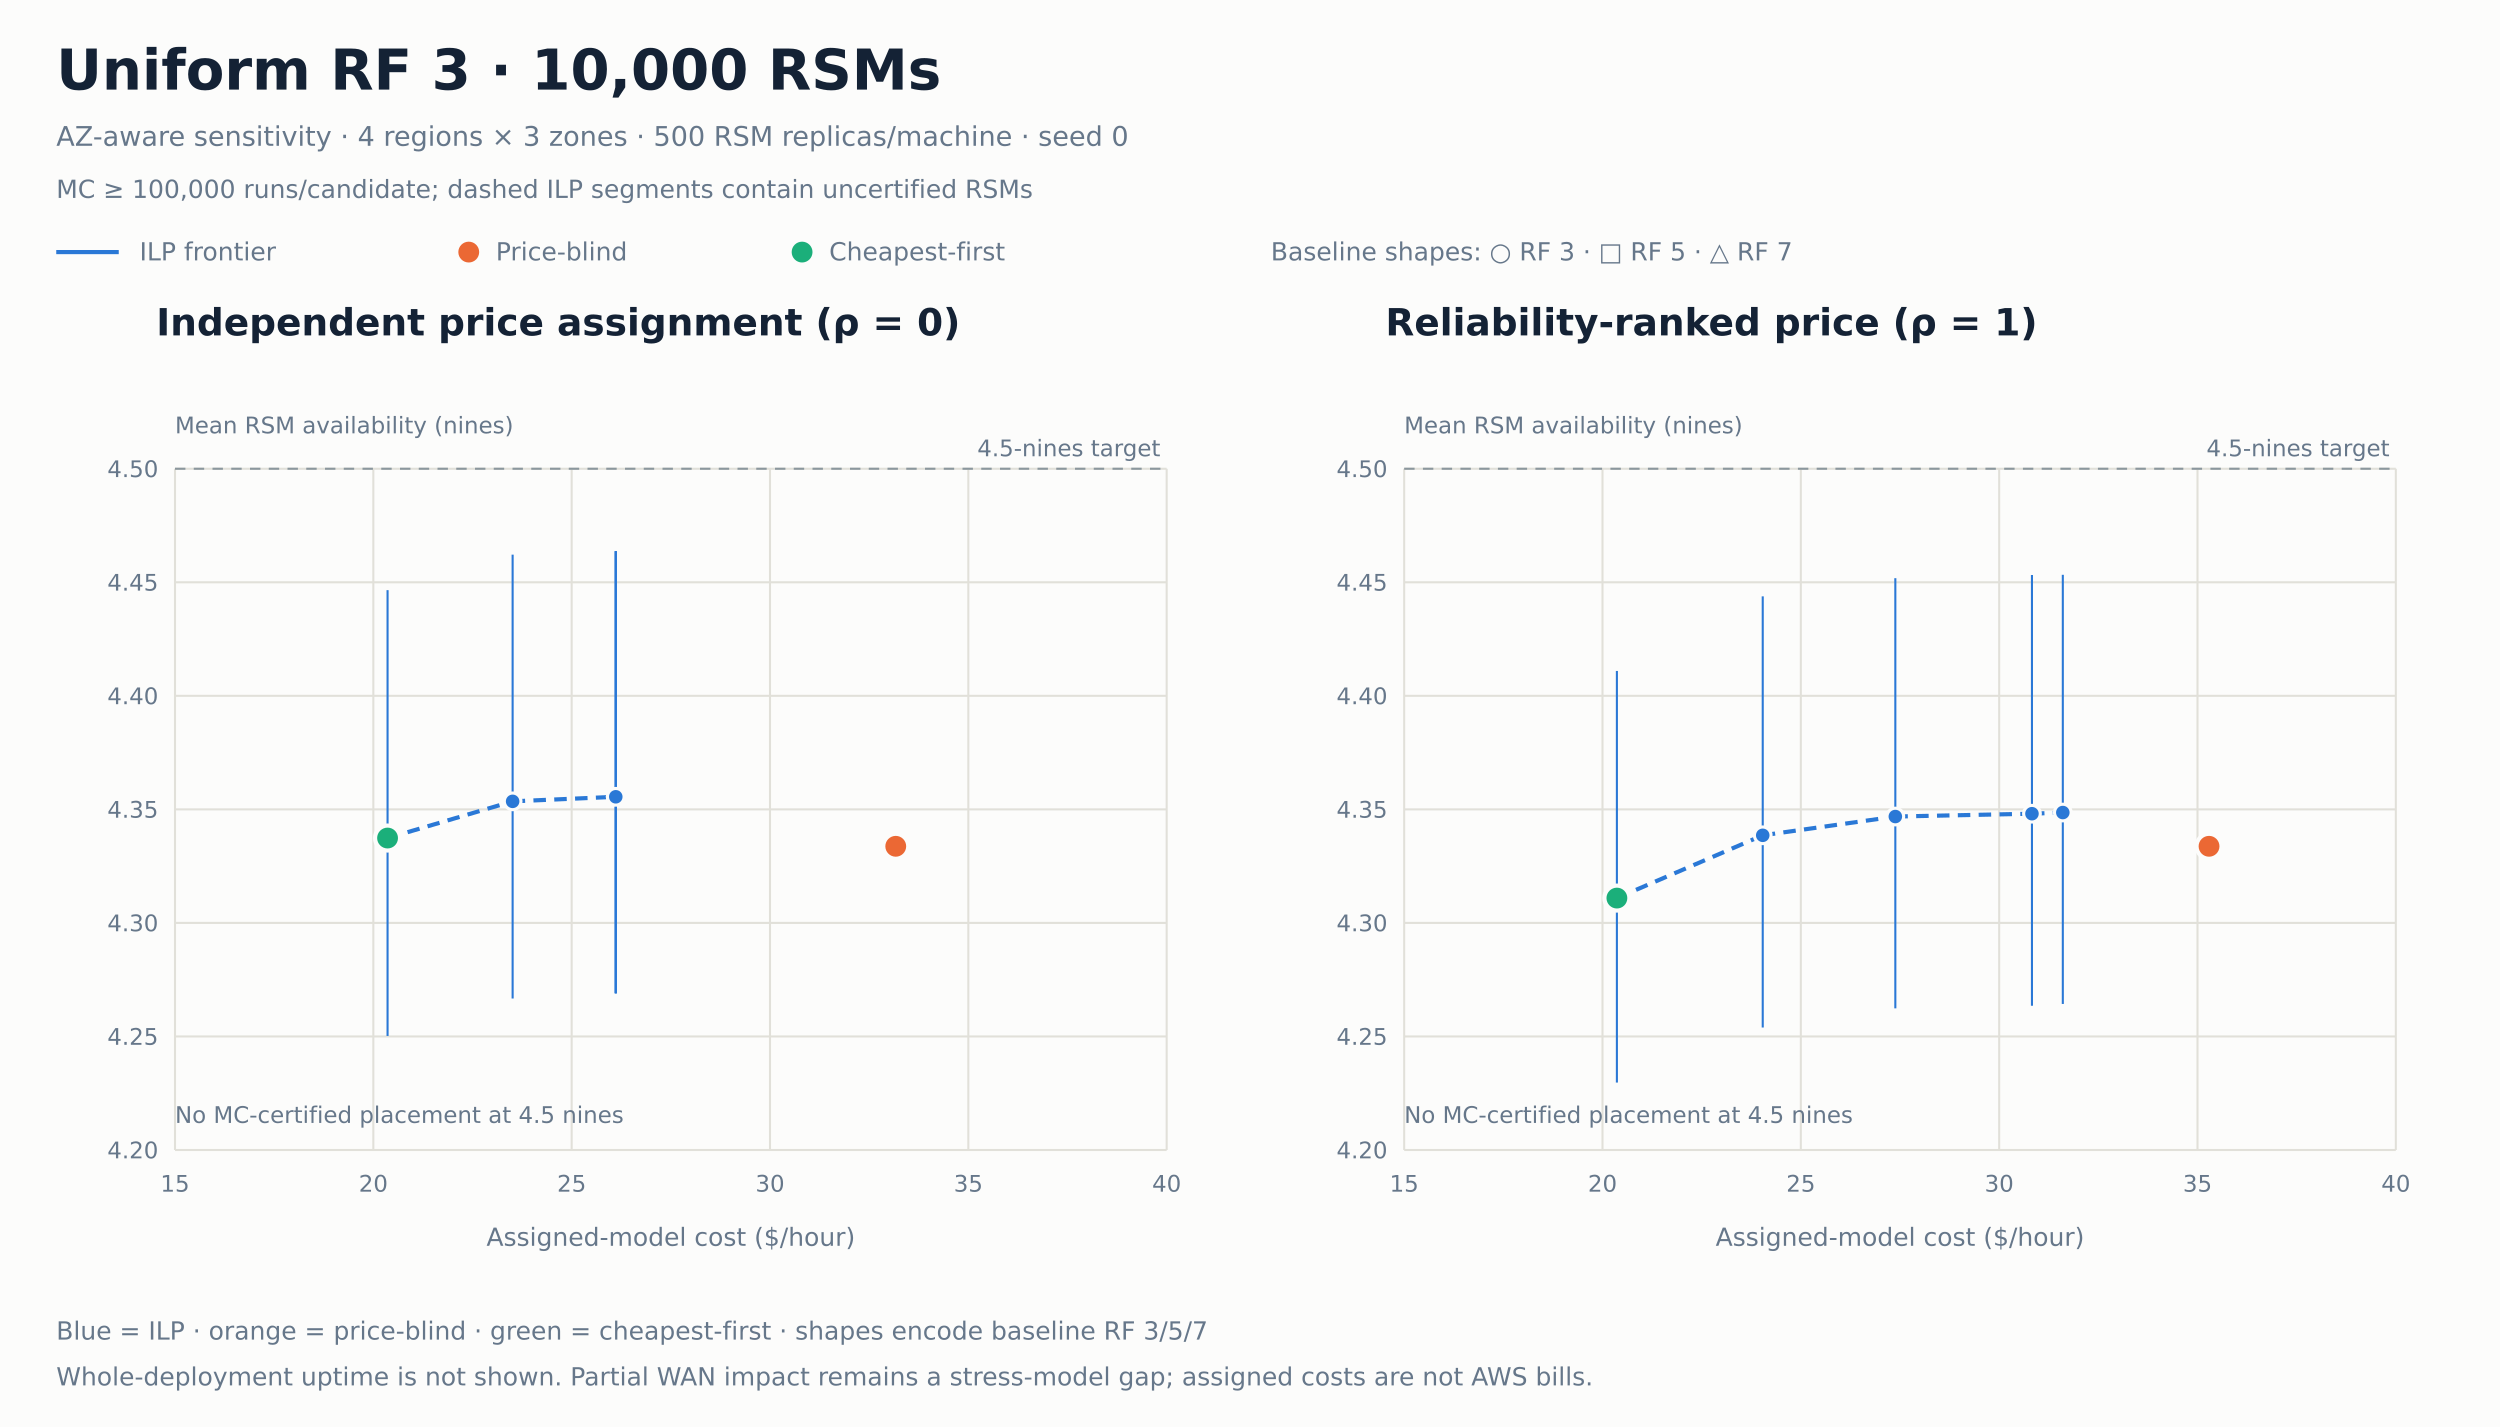
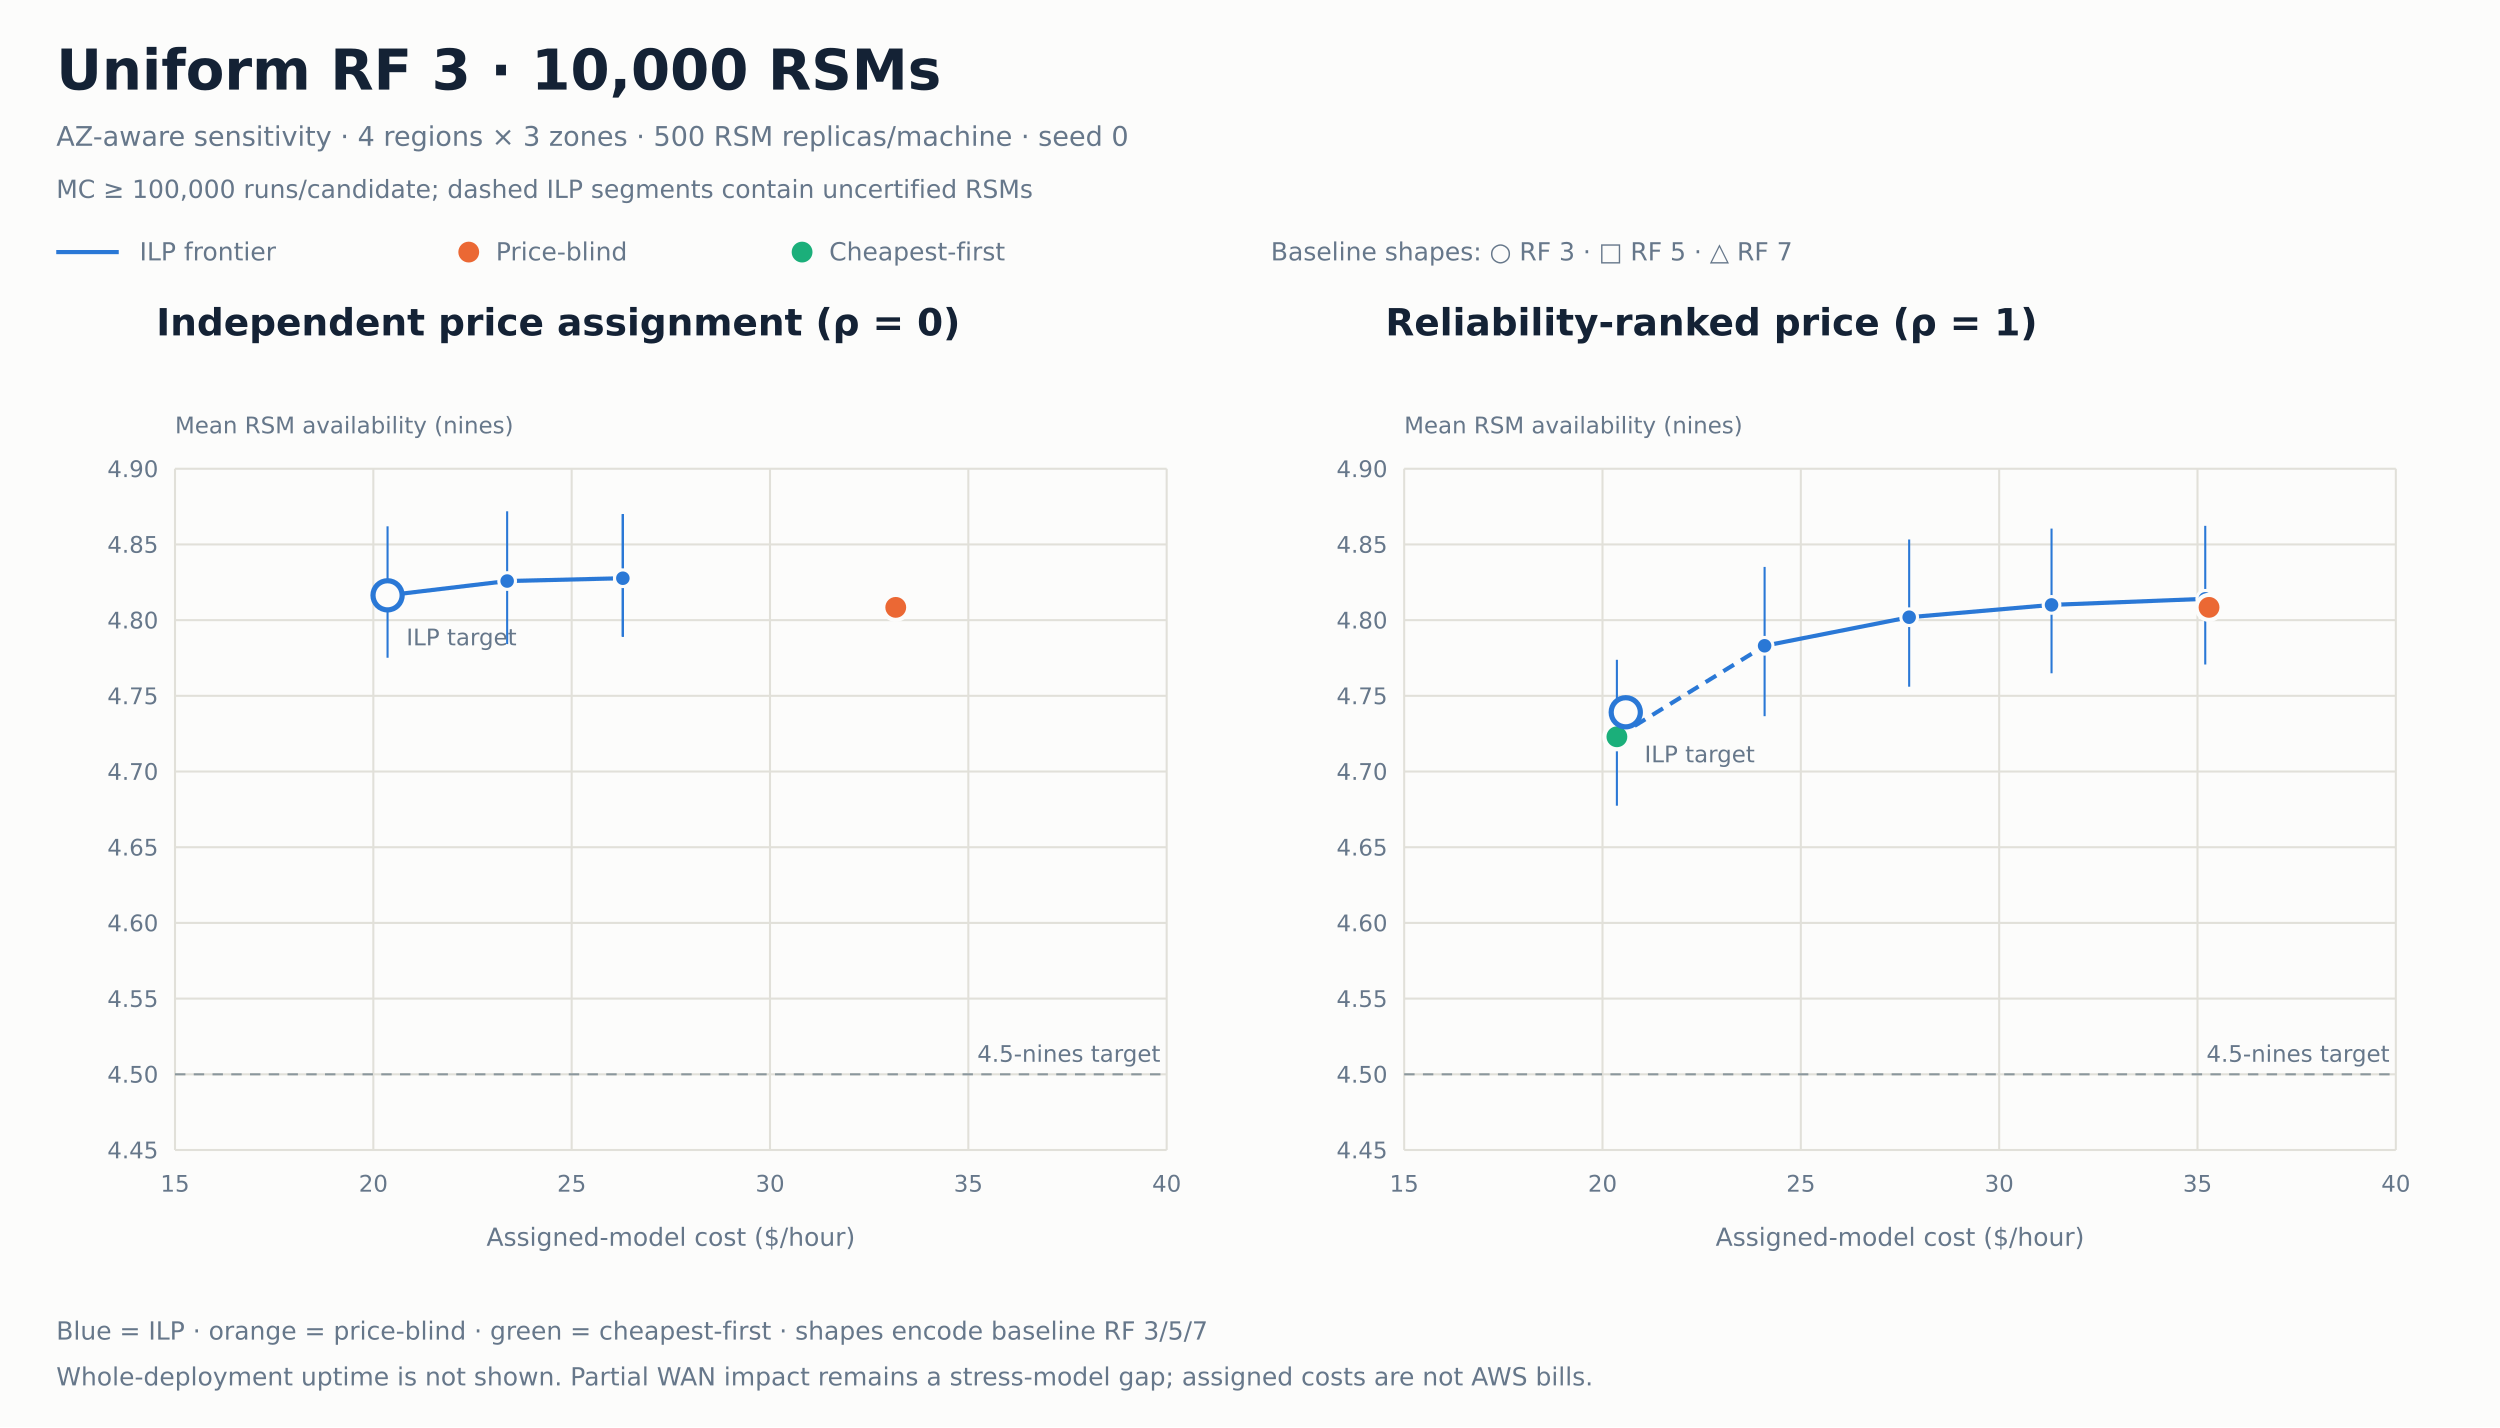
<svg xmlns="http://www.w3.org/2000/svg" width="1200" height="685" viewBox="0 0 1200 685">
  <rect width="1200" height="685" fill="#fcfcfb" />
  <text x="27.00" y="43.00" font-size="27" fill="#142235" font-family="DejaVu Sans,Arial,sans-serif" font-weight="700" text-anchor="start">Uniform RF 3 · 10,000 RSMs</text>
  <text x="27.00" y="70.00" font-size="13" fill="#66778a" font-family="DejaVu Sans,Arial,sans-serif" font-weight="400" text-anchor="start">AZ-aware sensitivity · 4 regions × 3 zones · 500 RSM replicas/machine · seed 0</text>
  <text x="27.00" y="95.00" font-size="12" fill="#66778a" font-family="DejaVu Sans,Arial,sans-serif" font-weight="400" text-anchor="start">MC ≥ 100,000 runs/candidate; dashed ILP segments contain uncertified RSMs</text>
  <path d="M27,121H57" stroke="#2a78d6" stroke-width="2" />
  <text x="67.00" y="125.00" font-size="12" fill="#66778a" font-family="DejaVu Sans,Arial,sans-serif" font-weight="400" text-anchor="start">ILP frontier</text>
  <circle cx="225" cy="121" r="5" fill="#eb6834" />
  <text x="238.00" y="125.00" font-size="12" fill="#66778a" font-family="DejaVu Sans,Arial,sans-serif" font-weight="400" text-anchor="start">Price-blind</text>
  <circle cx="385" cy="121" r="5" fill="#1baf7a" />
  <text x="398.00" y="125.00" font-size="12" fill="#66778a" font-family="DejaVu Sans,Arial,sans-serif" font-weight="400" text-anchor="start">Cheapest-first</text>
  <text x="610.00" y="125.00" font-size="12" fill="#66778a" font-family="DejaVu Sans,Arial,sans-serif" font-weight="400" text-anchor="start">Baseline shapes: ○ RF 3 · □ RF 5 · △ RF 7</text>
  <text x="75.00" y="161.00" font-size="18" fill="#142235" font-family="DejaVu Sans,Arial,sans-serif" font-weight="700" text-anchor="start">Independent price assignment (ρ = 0)</text>
  <text x="665.00" y="161.00" font-size="18" fill="#142235" font-family="DejaVu Sans,Arial,sans-serif" font-weight="700" text-anchor="start">Reliability-ranked price (ρ = 1)</text>
  <path d="M84,552.00H560" stroke="#e1e0d9" stroke-width="1" />
-   <text x="76.00" y="556.00" font-size="11" fill="#66778a" font-family="DejaVu Sans,Arial,sans-serif" font-weight="400" text-anchor="end">4.20</text>
-   <path d="M84,497.50H560" stroke="#e1e0d9" stroke-width="1" />
-   <text x="76.00" y="501.50" font-size="11" fill="#66778a" font-family="DejaVu Sans,Arial,sans-serif" font-weight="400" text-anchor="end">4.25</text>
+   <text x="76.00" y="556.00" font-size="11" fill="#66778a" font-family="DejaVu Sans,Arial,sans-serif" font-weight="400" text-anchor="end">4.45</text>
+   <path d="M84,515.67H560" stroke="#e1e0d9" stroke-width="1" />
+   <text x="76.00" y="519.67" font-size="11" fill="#66778a" font-family="DejaVu Sans,Arial,sans-serif" font-weight="400" text-anchor="end">4.50</text>
+   <path d="M84,479.33H560" stroke="#e1e0d9" stroke-width="1" />
+   <text x="76.00" y="483.33" font-size="11" fill="#66778a" font-family="DejaVu Sans,Arial,sans-serif" font-weight="400" text-anchor="end">4.55</text>
  <path d="M84,443.00H560" stroke="#e1e0d9" stroke-width="1" />
-   <text x="76.00" y="447.00" font-size="11" fill="#66778a" font-family="DejaVu Sans,Arial,sans-serif" font-weight="400" text-anchor="end">4.30</text>
-   <path d="M84,388.50H560" stroke="#e1e0d9" stroke-width="1" />
-   <text x="76.00" y="392.50" font-size="11" fill="#66778a" font-family="DejaVu Sans,Arial,sans-serif" font-weight="400" text-anchor="end">4.35</text>
+   <text x="76.00" y="447.00" font-size="11" fill="#66778a" font-family="DejaVu Sans,Arial,sans-serif" font-weight="400" text-anchor="end">4.60</text>
+   <path d="M84,406.67H560" stroke="#e1e0d9" stroke-width="1" />
+   <text x="76.00" y="410.67" font-size="11" fill="#66778a" font-family="DejaVu Sans,Arial,sans-serif" font-weight="400" text-anchor="end">4.65</text>
+   <path d="M84,370.33H560" stroke="#e1e0d9" stroke-width="1" />
+   <text x="76.00" y="374.33" font-size="11" fill="#66778a" font-family="DejaVu Sans,Arial,sans-serif" font-weight="400" text-anchor="end">4.70</text>
  <path d="M84,334.00H560" stroke="#e1e0d9" stroke-width="1" />
-   <text x="76.00" y="338.00" font-size="11" fill="#66778a" font-family="DejaVu Sans,Arial,sans-serif" font-weight="400" text-anchor="end">4.40</text>
-   <path d="M84,279.50H560" stroke="#e1e0d9" stroke-width="1" />
-   <text x="76.00" y="283.50" font-size="11" fill="#66778a" font-family="DejaVu Sans,Arial,sans-serif" font-weight="400" text-anchor="end">4.45</text>
+   <text x="76.00" y="338.00" font-size="11" fill="#66778a" font-family="DejaVu Sans,Arial,sans-serif" font-weight="400" text-anchor="end">4.75</text>
+   <path d="M84,297.67H560" stroke="#e1e0d9" stroke-width="1" />
+   <text x="76.00" y="301.67" font-size="11" fill="#66778a" font-family="DejaVu Sans,Arial,sans-serif" font-weight="400" text-anchor="end">4.80</text>
+   <path d="M84,261.33H560" stroke="#e1e0d9" stroke-width="1" />
+   <text x="76.00" y="265.33" font-size="11" fill="#66778a" font-family="DejaVu Sans,Arial,sans-serif" font-weight="400" text-anchor="end">4.85</text>
  <path d="M84,225.00H560" stroke="#e1e0d9" stroke-width="1" />
-   <text x="76.00" y="229.00" font-size="11" fill="#66778a" font-family="DejaVu Sans,Arial,sans-serif" font-weight="400" text-anchor="end">4.50</text>
+   <text x="76.00" y="229.00" font-size="11" fill="#66778a" font-family="DejaVu Sans,Arial,sans-serif" font-weight="400" text-anchor="end">4.90</text>
  <path d="M84.00,225V552" stroke="#e1e0d9" stroke-width="1" />
  <text x="84.00" y="572.00" font-size="11" fill="#66778a" font-family="DejaVu Sans,Arial,sans-serif" font-weight="400" text-anchor="middle">15</text>
  <path d="M179.20,225V552" stroke="#e1e0d9" stroke-width="1" />
  <text x="179.20" y="572.00" font-size="11" fill="#66778a" font-family="DejaVu Sans,Arial,sans-serif" font-weight="400" text-anchor="middle">20</text>
  <path d="M274.40,225V552" stroke="#e1e0d9" stroke-width="1" />
  <text x="274.40" y="572.00" font-size="11" fill="#66778a" font-family="DejaVu Sans,Arial,sans-serif" font-weight="400" text-anchor="middle">25</text>
  <path d="M369.60,225V552" stroke="#e1e0d9" stroke-width="1" />
  <text x="369.60" y="572.00" font-size="11" fill="#66778a" font-family="DejaVu Sans,Arial,sans-serif" font-weight="400" text-anchor="middle">30</text>
  <path d="M464.80,225V552" stroke="#e1e0d9" stroke-width="1" />
  <text x="464.80" y="572.00" font-size="11" fill="#66778a" font-family="DejaVu Sans,Arial,sans-serif" font-weight="400" text-anchor="middle">35</text>
  <path d="M560.00,225V552" stroke="#e1e0d9" stroke-width="1" />
  <text x="560.00" y="572.00" font-size="11" fill="#66778a" font-family="DejaVu Sans,Arial,sans-serif" font-weight="400" text-anchor="middle">40</text>
-   <path d="M84,225.00H560" stroke="#8b979d" stroke-width="1" stroke-dasharray="5 4" />
-   <text x="557.00" y="219.00" font-size="11" fill="#66778a" font-family="DejaVu Sans,Arial,sans-serif" font-weight="400" text-anchor="end">4.5-nines target</text>
+   <path d="M84,515.67H560" stroke="#8b979d" stroke-width="1" stroke-dasharray="5 4" />
+   <text x="557.00" y="509.67" font-size="11" fill="#66778a" font-family="DejaVu Sans,Arial,sans-serif" font-weight="400" text-anchor="end">4.5-nines target</text>
  <text x="84.00" y="208.00" font-size="11" fill="#66778a" font-family="DejaVu Sans,Arial,sans-serif" font-weight="400" text-anchor="start">Mean RSM availability (nines)</text>
-   <path d="M186.03,402.26 L246.06,384.65" stroke="#2a78d6" stroke-width="2" fill="none" stroke-dasharray="6 4" />
-   <path d="M246.06,384.65 L295.57,382.46" stroke="#2a78d6" stroke-width="2" fill="none" stroke-dasharray="6 4" />
-   <path d="M295.57,382.46 L295.57,382.46" stroke="#2a78d6" stroke-width="2" fill="none" stroke-dasharray="6 4" />
-   <path d="M295.57,382.46 L295.57,382.46" stroke="#2a78d6" stroke-width="2" fill="none" stroke-dasharray="6 4" />
-   <path d="M186.03,497.26V283.27" stroke="#2a78d6" stroke-width="1" />
+   <path d="M186.03,285.75 L243.43,278.90" stroke="#2a78d6" stroke-width="2" fill="none" />
+   <path d="M243.43,278.90 L298.97,277.55" stroke="#2a78d6" stroke-width="2" fill="none" />
+   <path d="M298.97,277.55 L298.97,277.55" stroke="#2a78d6" stroke-width="2" fill="none" />
+   <path d="M298.97,277.55 L298.97,277.55" stroke="#2a78d6" stroke-width="2" fill="none" />
+   <path d="M186.03,315.72V252.63" stroke="#2a78d6" stroke-width="1" />
  <g>
-     <circle cx="186.03" cy="402.26" r="4" fill="#2a78d6" stroke="#fcfcfb" stroke-width="1.5" />
+     <circle cx="186.03" cy="285.75" r="4" fill="#2a78d6" stroke="#fcfcfb" stroke-width="1.5" />
  </g>
-   <path d="M246.06,479.29V266.23" stroke="#2a78d6" stroke-width="1" />
+   <path d="M243.43,309.16V245.42" stroke="#2a78d6" stroke-width="1" />
  <g>
-     <circle cx="246.06" cy="384.65" r="4" fill="#2a78d6" stroke="#fcfcfb" stroke-width="1.5" />
+     <circle cx="243.43" cy="278.90" r="4" fill="#2a78d6" stroke="#fcfcfb" stroke-width="1.5" />
  </g>
-   <path d="M295.57,476.79V264.55" stroke="#2a78d6" stroke-width="1" />
+   <path d="M298.97,305.58V246.78" stroke="#2a78d6" stroke-width="1" />
  <g>
-     <circle cx="295.57" cy="382.46" r="4" fill="#2a78d6" stroke="#fcfcfb" stroke-width="1.5" />
+     <circle cx="298.97" cy="277.55" r="4" fill="#2a78d6" stroke="#fcfcfb" stroke-width="1.5" />
  </g>
-   <path d="M295.57,476.79V264.55" stroke="#2a78d6" stroke-width="1" />
+   <path d="M298.97,305.58V246.78" stroke="#2a78d6" stroke-width="1" />
  <g>
-     <circle cx="295.57" cy="382.46" r="4" fill="#2a78d6" stroke="#fcfcfb" stroke-width="1.5" />
+     <circle cx="298.97" cy="277.55" r="4" fill="#2a78d6" stroke="#fcfcfb" stroke-width="1.5" />
  </g>
-   <path d="M295.57,476.79V264.55" stroke="#2a78d6" stroke-width="1" />
+   <path d="M298.97,305.58V246.78" stroke="#2a78d6" stroke-width="1" />
  <g>
-     <circle cx="295.57" cy="382.46" r="4" fill="#2a78d6" stroke="#fcfcfb" stroke-width="1.5" />
+     <circle cx="298.97" cy="277.55" r="4" fill="#2a78d6" stroke="#fcfcfb" stroke-width="1.5" />
  </g>
  <g>
-     <circle cx="429.96" cy="406.22" r="6" fill="#eb6834" stroke="#fcfcfb" stroke-width="2" />
+     <circle cx="429.96" cy="291.54" r="6" fill="#eb6834" stroke="#fcfcfb" stroke-width="2" />
  </g>
  <g>
-     <circle cx="186.03" cy="402.26" r="6" fill="#1baf7a" stroke="#fcfcfb" stroke-width="2" />
+     <circle cx="186.03" cy="285.75" r="6" fill="#1baf7a" stroke="#fcfcfb" stroke-width="2" />
  </g>
-   <text x="84.00" y="539.00" font-size="11" fill="#66778a" font-family="DejaVu Sans,Arial,sans-serif" font-weight="400" text-anchor="start">No MC-certified placement at 4.5 nines</text>
+   <g>
+     <circle cx="186.03" cy="285.75" r="7" fill="#fcfcfb" stroke="#2a78d6" stroke-width="2.5" />
+   </g>
+   <text x="195.03" y="309.75" font-size="11" fill="#66778a" font-family="DejaVu Sans,Arial,sans-serif" font-weight="400" text-anchor="start">ILP target</text>
  <text x="322.00" y="598.00" font-size="12" fill="#66778a" font-family="DejaVu Sans,Arial,sans-serif" font-weight="400" text-anchor="middle">Assigned-model cost ($/hour)</text>
  <path d="M674,552.00H1150" stroke="#e1e0d9" stroke-width="1" />
-   <text x="666.00" y="556.00" font-size="11" fill="#66778a" font-family="DejaVu Sans,Arial,sans-serif" font-weight="400" text-anchor="end">4.20</text>
-   <path d="M674,497.50H1150" stroke="#e1e0d9" stroke-width="1" />
-   <text x="666.00" y="501.50" font-size="11" fill="#66778a" font-family="DejaVu Sans,Arial,sans-serif" font-weight="400" text-anchor="end">4.25</text>
+   <text x="666.00" y="556.00" font-size="11" fill="#66778a" font-family="DejaVu Sans,Arial,sans-serif" font-weight="400" text-anchor="end">4.45</text>
+   <path d="M674,515.67H1150" stroke="#e1e0d9" stroke-width="1" />
+   <text x="666.00" y="519.67" font-size="11" fill="#66778a" font-family="DejaVu Sans,Arial,sans-serif" font-weight="400" text-anchor="end">4.50</text>
+   <path d="M674,479.33H1150" stroke="#e1e0d9" stroke-width="1" />
+   <text x="666.00" y="483.33" font-size="11" fill="#66778a" font-family="DejaVu Sans,Arial,sans-serif" font-weight="400" text-anchor="end">4.55</text>
  <path d="M674,443.00H1150" stroke="#e1e0d9" stroke-width="1" />
-   <text x="666.00" y="447.00" font-size="11" fill="#66778a" font-family="DejaVu Sans,Arial,sans-serif" font-weight="400" text-anchor="end">4.30</text>
-   <path d="M674,388.50H1150" stroke="#e1e0d9" stroke-width="1" />
-   <text x="666.00" y="392.50" font-size="11" fill="#66778a" font-family="DejaVu Sans,Arial,sans-serif" font-weight="400" text-anchor="end">4.35</text>
+   <text x="666.00" y="447.00" font-size="11" fill="#66778a" font-family="DejaVu Sans,Arial,sans-serif" font-weight="400" text-anchor="end">4.60</text>
+   <path d="M674,406.67H1150" stroke="#e1e0d9" stroke-width="1" />
+   <text x="666.00" y="410.67" font-size="11" fill="#66778a" font-family="DejaVu Sans,Arial,sans-serif" font-weight="400" text-anchor="end">4.65</text>
+   <path d="M674,370.33H1150" stroke="#e1e0d9" stroke-width="1" />
+   <text x="666.00" y="374.33" font-size="11" fill="#66778a" font-family="DejaVu Sans,Arial,sans-serif" font-weight="400" text-anchor="end">4.70</text>
  <path d="M674,334.00H1150" stroke="#e1e0d9" stroke-width="1" />
-   <text x="666.00" y="338.00" font-size="11" fill="#66778a" font-family="DejaVu Sans,Arial,sans-serif" font-weight="400" text-anchor="end">4.40</text>
-   <path d="M674,279.50H1150" stroke="#e1e0d9" stroke-width="1" />
-   <text x="666.00" y="283.50" font-size="11" fill="#66778a" font-family="DejaVu Sans,Arial,sans-serif" font-weight="400" text-anchor="end">4.45</text>
+   <text x="666.00" y="338.00" font-size="11" fill="#66778a" font-family="DejaVu Sans,Arial,sans-serif" font-weight="400" text-anchor="end">4.75</text>
+   <path d="M674,297.67H1150" stroke="#e1e0d9" stroke-width="1" />
+   <text x="666.00" y="301.67" font-size="11" fill="#66778a" font-family="DejaVu Sans,Arial,sans-serif" font-weight="400" text-anchor="end">4.80</text>
+   <path d="M674,261.33H1150" stroke="#e1e0d9" stroke-width="1" />
+   <text x="666.00" y="265.33" font-size="11" fill="#66778a" font-family="DejaVu Sans,Arial,sans-serif" font-weight="400" text-anchor="end">4.85</text>
  <path d="M674,225.00H1150" stroke="#e1e0d9" stroke-width="1" />
-   <text x="666.00" y="229.00" font-size="11" fill="#66778a" font-family="DejaVu Sans,Arial,sans-serif" font-weight="400" text-anchor="end">4.50</text>
+   <text x="666.00" y="229.00" font-size="11" fill="#66778a" font-family="DejaVu Sans,Arial,sans-serif" font-weight="400" text-anchor="end">4.90</text>
  <path d="M674.00,225V552" stroke="#e1e0d9" stroke-width="1" />
  <text x="674.00" y="572.00" font-size="11" fill="#66778a" font-family="DejaVu Sans,Arial,sans-serif" font-weight="400" text-anchor="middle">15</text>
  <path d="M769.20,225V552" stroke="#e1e0d9" stroke-width="1" />
  <text x="769.20" y="572.00" font-size="11" fill="#66778a" font-family="DejaVu Sans,Arial,sans-serif" font-weight="400" text-anchor="middle">20</text>
  <path d="M864.40,225V552" stroke="#e1e0d9" stroke-width="1" />
  <text x="864.40" y="572.00" font-size="11" fill="#66778a" font-family="DejaVu Sans,Arial,sans-serif" font-weight="400" text-anchor="middle">25</text>
  <path d="M959.60,225V552" stroke="#e1e0d9" stroke-width="1" />
  <text x="959.60" y="572.00" font-size="11" fill="#66778a" font-family="DejaVu Sans,Arial,sans-serif" font-weight="400" text-anchor="middle">30</text>
  <path d="M1054.80,225V552" stroke="#e1e0d9" stroke-width="1" />
  <text x="1054.80" y="572.00" font-size="11" fill="#66778a" font-family="DejaVu Sans,Arial,sans-serif" font-weight="400" text-anchor="middle">35</text>
  <path d="M1150.00,225V552" stroke="#e1e0d9" stroke-width="1" />
  <text x="1150.00" y="572.00" font-size="11" fill="#66778a" font-family="DejaVu Sans,Arial,sans-serif" font-weight="400" text-anchor="middle">40</text>
-   <path d="M674,225.00H1150" stroke="#8b979d" stroke-width="1" stroke-dasharray="5 4" />
-   <text x="1147.00" y="219.00" font-size="11" fill="#66778a" font-family="DejaVu Sans,Arial,sans-serif" font-weight="400" text-anchor="end">4.5-nines target</text>
+   <path d="M674,515.67H1150" stroke="#8b979d" stroke-width="1" stroke-dasharray="5 4" />
+   <text x="1147.00" y="509.67" font-size="11" fill="#66778a" font-family="DejaVu Sans,Arial,sans-serif" font-weight="400" text-anchor="end">4.5-nines target</text>
  <text x="674.00" y="208.00" font-size="11" fill="#66778a" font-family="DejaVu Sans,Arial,sans-serif" font-weight="400" text-anchor="start">Mean RSM availability (nines)</text>
-   <path d="M776.11,431.08 L846.11,400.95" stroke="#2a78d6" stroke-width="2" fill="none" stroke-dasharray="6 4" />
-   <path d="M846.11,400.95 L909.76,391.94" stroke="#2a78d6" stroke-width="2" fill="none" stroke-dasharray="6 4" />
-   <path d="M909.76,391.94 L975.34,390.58" stroke="#2a78d6" stroke-width="2" fill="none" stroke-dasharray="6 4" />
-   <path d="M975.34,390.58 L990.15,390.02" stroke="#2a78d6" stroke-width="2" fill="none" stroke-dasharray="6 4" />
-   <path d="M776.11,519.63V322.06" stroke="#2a78d6" stroke-width="1" />
+   <path d="M776.11,353.66 L847.01,309.97" stroke="#2a78d6" stroke-width="2" fill="none" stroke-dasharray="6 4" />
+   <path d="M847.01,309.97 L916.40,296.26" stroke="#2a78d6" stroke-width="2" fill="none" />
+   <path d="M916.40,296.26 L984.74,290.35" stroke="#2a78d6" stroke-width="2" fill="none" />
+   <path d="M984.74,290.35 L1058.52,287.43" stroke="#2a78d6" stroke-width="2" fill="none" />
+   <path d="M776.11,386.74V316.70" stroke="#2a78d6" stroke-width="1" />
  <g>
-     <circle cx="776.11" cy="431.08" r="4" fill="#2a78d6" stroke="#fcfcfb" stroke-width="1.5" />
+     <circle cx="776.11" cy="353.66" r="4" fill="#2a78d6" stroke="#fcfcfb" stroke-width="1.5" />
  </g>
-   <path d="M846.11,493.21V286.25" stroke="#2a78d6" stroke-width="1" />
+   <path d="M847.01,343.77V272.12" stroke="#2a78d6" stroke-width="1" />
  <g>
-     <circle cx="846.11" cy="400.95" r="4" fill="#2a78d6" stroke="#fcfcfb" stroke-width="1.5" />
+     <circle cx="847.01" cy="309.97" r="4" fill="#2a78d6" stroke="#fcfcfb" stroke-width="1.5" />
  </g>
-   <path d="M909.76,484.01V277.53" stroke="#2a78d6" stroke-width="1" />
+   <path d="M916.40,329.62V258.95" stroke="#2a78d6" stroke-width="1" />
  <g>
-     <circle cx="909.76" cy="391.94" r="4" fill="#2a78d6" stroke="#fcfcfb" stroke-width="1.5" />
+     <circle cx="916.40" cy="296.26" r="4" fill="#2a78d6" stroke="#fcfcfb" stroke-width="1.5" />
  </g>
-   <path d="M975.34,482.76V276.00" stroke="#2a78d6" stroke-width="1" />
+   <path d="M984.74,323.18V253.72" stroke="#2a78d6" stroke-width="1" />
  <g>
-     <circle cx="975.34" cy="390.58" r="4" fill="#2a78d6" stroke="#fcfcfb" stroke-width="1.5" />
+     <circle cx="984.74" cy="290.35" r="4" fill="#2a78d6" stroke="#fcfcfb" stroke-width="1.5" />
  </g>
-   <path d="M990.15,481.90V275.90" stroke="#2a78d6" stroke-width="1" />
+   <path d="M1058.52,318.96V252.40" stroke="#2a78d6" stroke-width="1" />
  <g>
-     <circle cx="990.15" cy="390.02" r="4" fill="#2a78d6" stroke="#fcfcfb" stroke-width="1.5" />
+     <circle cx="1058.52" cy="287.43" r="4" fill="#2a78d6" stroke="#fcfcfb" stroke-width="1.5" />
  </g>
  <g>
-     <circle cx="1060.34" cy="406.22" r="6" fill="#eb6834" stroke="#fcfcfb" stroke-width="2" />
+     <circle cx="1060.34" cy="291.54" r="6" fill="#eb6834" stroke="#fcfcfb" stroke-width="2" />
  </g>
  <g>
-     <circle cx="776.11" cy="431.08" r="6" fill="#1baf7a" stroke="#fcfcfb" stroke-width="2" />
+     <circle cx="776.11" cy="353.66" r="6" fill="#1baf7a" stroke="#fcfcfb" stroke-width="2" />
  </g>
-   <text x="674.00" y="539.00" font-size="11" fill="#66778a" font-family="DejaVu Sans,Arial,sans-serif" font-weight="400" text-anchor="start">No MC-certified placement at 4.5 nines</text>
+   <g>
+     <circle cx="780.36" cy="341.89" r="7" fill="#fcfcfb" stroke="#2a78d6" stroke-width="2.5" />
+   </g>
+   <text x="789.36" y="365.89" font-size="11" fill="#66778a" font-family="DejaVu Sans,Arial,sans-serif" font-weight="400" text-anchor="start">ILP target</text>
  <text x="912.00" y="598.00" font-size="12" fill="#66778a" font-family="DejaVu Sans,Arial,sans-serif" font-weight="400" text-anchor="middle">Assigned-model cost ($/hour)</text>
  <text x="27.00" y="643.00" font-size="12" fill="#66778a" font-family="DejaVu Sans,Arial,sans-serif" font-weight="400" text-anchor="start">Blue = ILP · orange = price-blind · green = cheapest-first · shapes encode baseline RF 3/5/7</text>
  <text x="27.00" y="665.00" font-size="12" fill="#66778a" font-family="DejaVu Sans,Arial,sans-serif" font-weight="400" text-anchor="start">Whole-deployment uptime is not shown. Partial WAN impact remains a stress-model gap; assigned costs are not AWS bills.</text>
</svg>
